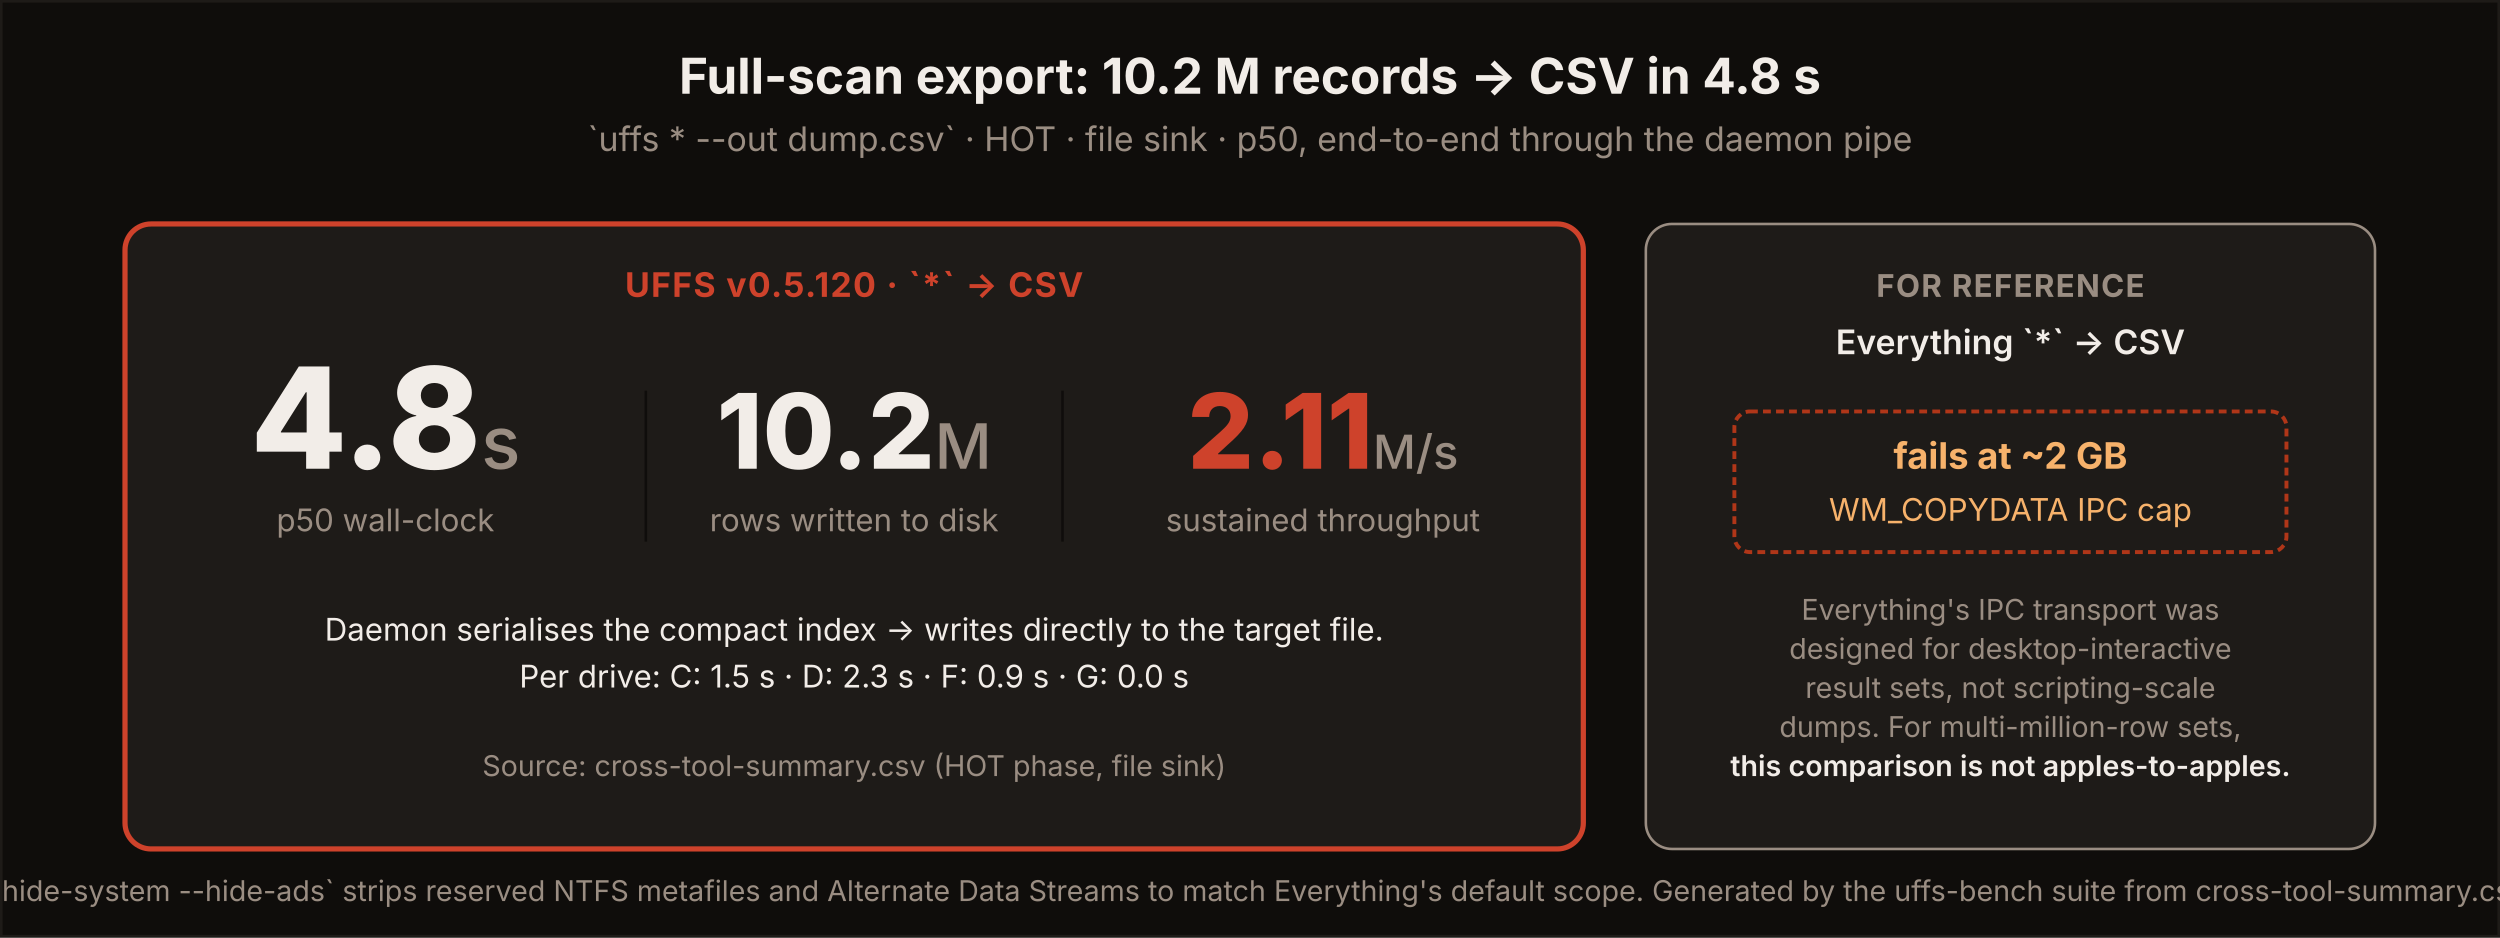
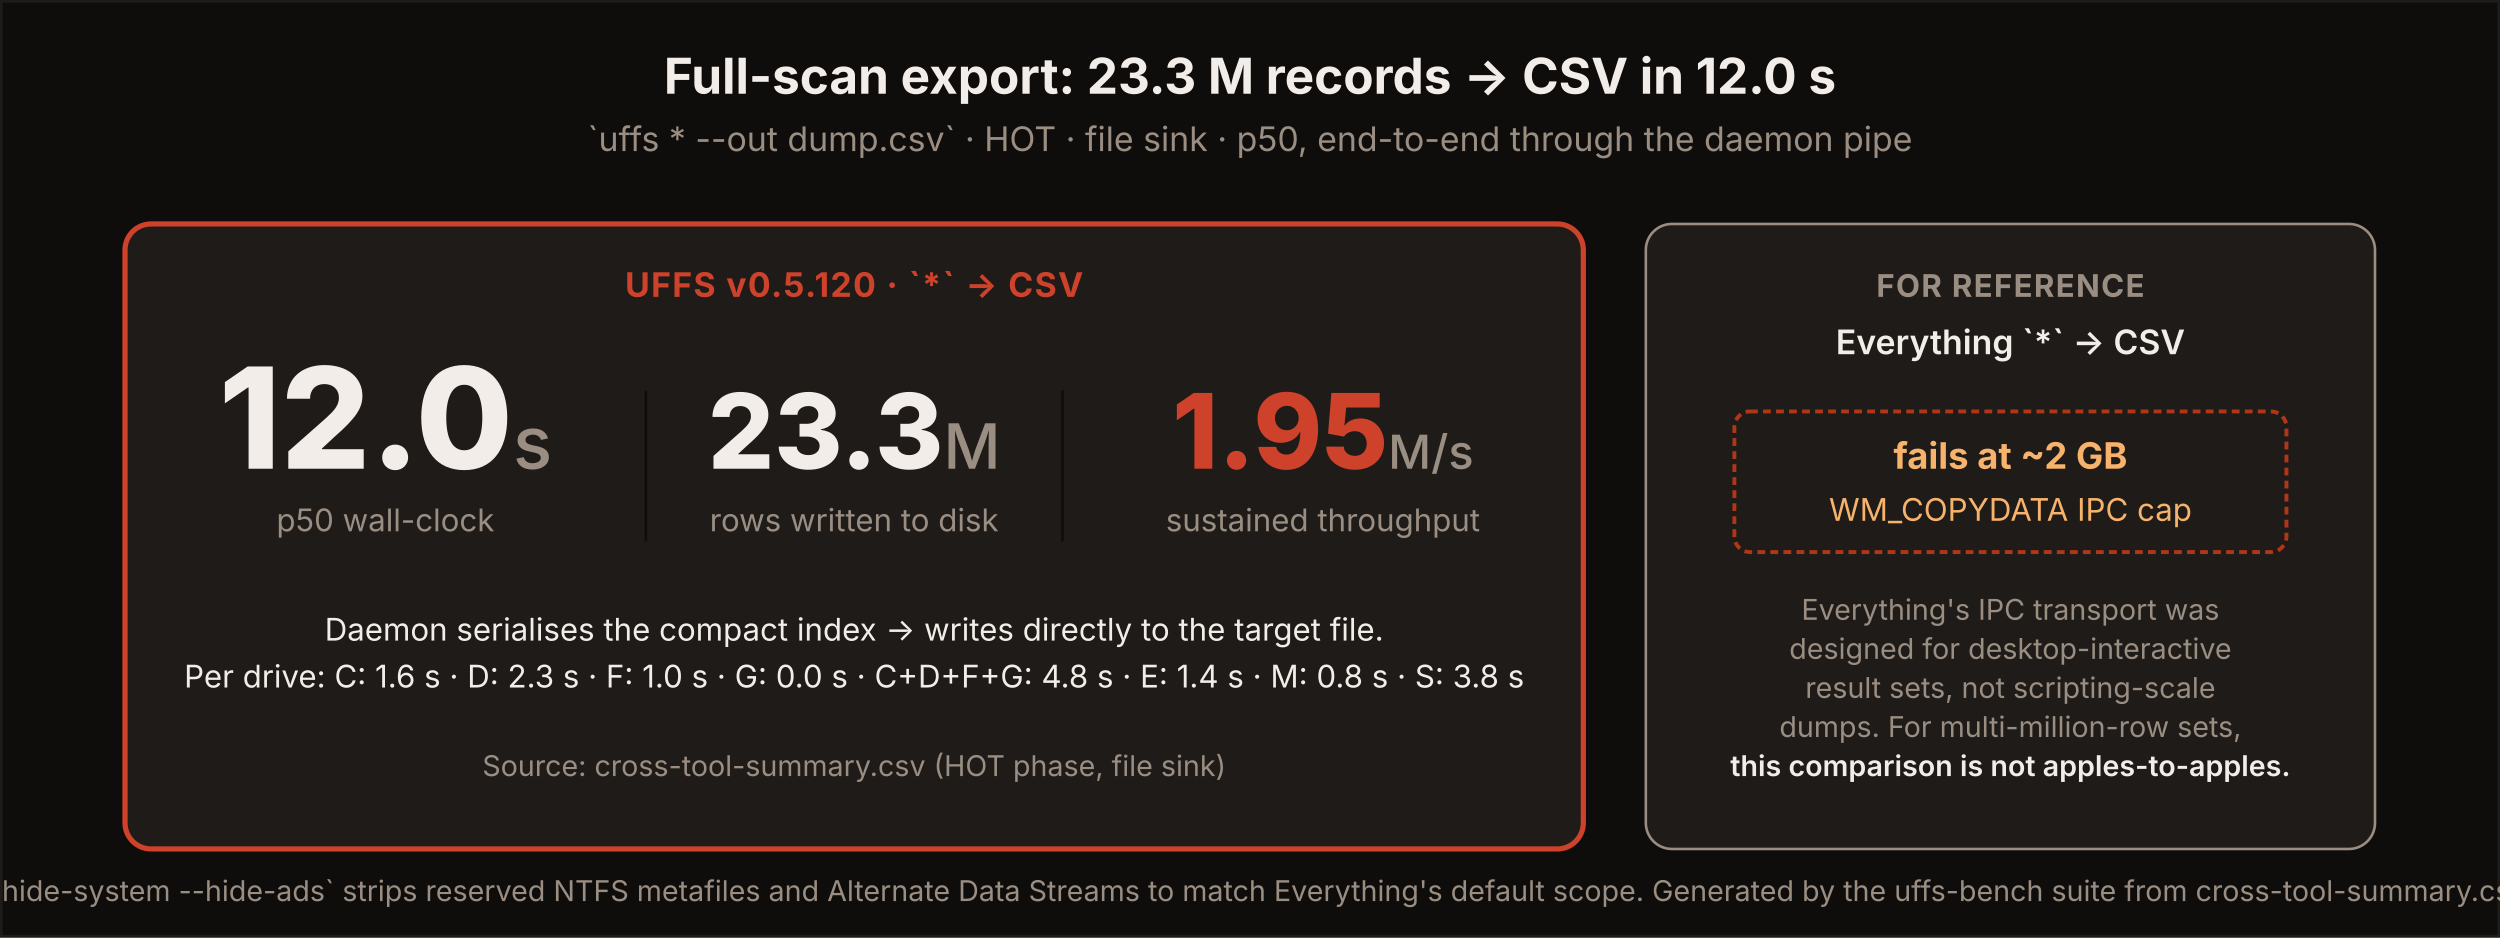
- <svg xmlns="http://www.w3.org/2000/svg" viewBox="0 0 960 360" font-family="Inter, -apple-system, BlinkMacSystemFont, 'Segoe UI', Roboto, Helvetica, Arial, sans-serif" role="img" aria-label="Stat card: Full-scan export: 10.2 M records → CSV in 4.8 s; Everything's single-command bulk export is architecturally bounded by the 2 GB WM_COPYDATA IPC cap">
+ <svg xmlns="http://www.w3.org/2000/svg" viewBox="0 0 960 360" font-family="Inter, -apple-system, BlinkMacSystemFont, 'Segoe UI', Roboto, Helvetica, Arial, sans-serif" role="img" aria-label="Stat card: Full-scan export: 23.3 M records → CSV in 12.0 s; Everything's single-command bulk export is architecturally bounded by the 2 GB WM_COPYDATA IPC cap">
  <rect x="0" y="0" width="960" height="360" fill="#0F0D0B" />
  <rect x="0.5" y="0.5" width="959" height="359" fill="none" stroke="#1E1B18" stroke-width="1" />
-   <text x="480" y="36" text-anchor="middle" font-size="19" font-weight="700" fill="#F2EDE8">Full-scan export: 10.2 M records → CSV in 4.8 s</text>
+   <text x="480" y="36" text-anchor="middle" font-size="19" font-weight="700" fill="#F2EDE8">Full-scan export: 23.3 M records → CSV in 12.0 s</text>
  <text x="480" y="58" text-anchor="middle" font-size="13" fill="#9A8D82">`uffs * --out dump.csv` · HOT · file sink · p50, end-to-end through the daemon pipe</text>
  <g>
    <rect x="48" y="86" width="560" height="240" rx="10" fill="#1E1B18" stroke="#CE422B" stroke-width="2" />
    <text x="328" y="114" text-anchor="middle" font-size="13" font-weight="700" fill="#CE422B" letter-spacing="0.5">UFFS v0.5.120  ·  `*` → CSV</text>
-     <text x="148" y="180" text-anchor="middle" font-size="54" font-weight="800" fill="#F2EDE8">4.8<tspan font-size="28" font-weight="500" fill="#9A8D82">s</tspan>
+     <text x="148" y="180" text-anchor="middle" font-size="54" font-weight="800" fill="#F2EDE8">12.0<tspan font-size="28" font-weight="500" fill="#9A8D82">s</tspan>
    </text>
    <text x="148" y="204" text-anchor="middle" font-size="12" fill="#9A8D82">p50 wall-clock</text>
    <line x1="248" y1="150" x2="248" y2="208" stroke="#0F0D0B" stroke-width="1" />
-     <text x="328" y="180" text-anchor="middle" font-size="40" font-weight="800" fill="#F2EDE8">10.2<tspan font-size="24" font-weight="500" fill="#9A8D82">M</tspan>
+     <text x="328" y="180" text-anchor="middle" font-size="40" font-weight="800" fill="#F2EDE8">23.3<tspan font-size="24" font-weight="500" fill="#9A8D82">M</tspan>
    </text>
    <text x="328" y="204" text-anchor="middle" font-size="12" fill="#9A8D82">rows written to disk</text>
    <line x1="408" y1="150" x2="408" y2="208" stroke="#0F0D0B" stroke-width="1" />
-     <text x="508" y="180" text-anchor="middle" font-size="40" font-weight="800" fill="#CE422B">2.11<tspan font-size="18" font-weight="500" fill="#9A8D82">M/s</tspan>
+     <text x="508" y="180" text-anchor="middle" font-size="40" font-weight="800" fill="#CE422B">1.95<tspan font-size="18" font-weight="500" fill="#9A8D82">M/s</tspan>
    </text>
    <text x="508" y="204" text-anchor="middle" font-size="12" fill="#9A8D82">sustained throughput</text>
    <text x="328" y="246" text-anchor="middle" font-size="12" fill="#F2EDE8">Daemon serialises the compact index → writes directly to the target file.</text>
-     <text x="328" y="264" text-anchor="middle" font-size="12" fill="#F2EDE8">Per drive: C: 1.5 s  ·  D: 2.3 s  ·  F: 0.9 s  ·  G: 0.0 s</text>
+     <text x="328" y="264" text-anchor="middle" font-size="12" fill="#F2EDE8">Per drive: C: 1.6 s  ·  D: 2.3 s  ·  F: 1.0 s  ·  G: 0.0 s  ·  C+D+F+G: 4.8 s  ·  E: 1.4 s  ·  M: 0.8 s  ·  S: 3.8 s</text>
    <text x="328" y="298" text-anchor="middle" font-size="11" fill="#9A8D82">Source: cross-tool-summary.csv (HOT phase, file sink)</text>
  </g>
  <g>
    <rect x="632" y="86" width="280" height="240" rx="10" fill="#1E1B18" stroke="#9A8D82" stroke-width="1" />
    <text x="772" y="114" text-anchor="middle" font-size="12" font-weight="700" fill="#9A8D82" letter-spacing="0.5">FOR REFERENCE</text>
    <text x="772" y="136" text-anchor="middle" font-size="13" font-weight="600" fill="#F2EDE8">Everything `*` → CSV</text>
    <rect x="666" y="158" width="212" height="54" rx="6" fill="#1E1B18" stroke="#B03618" stroke-width="1.5" stroke-dasharray="3,2" />
    <text x="772" y="180" text-anchor="middle" font-size="14" font-weight="700" fill="#F7B26B">fails at ~2 GB</text>
    <text x="772" y="200" text-anchor="middle" font-size="12" fill="#F7B26B">WM_COPYDATA IPC cap</text>
    <text x="772" y="238" text-anchor="middle" font-size="11" fill="#9A8D82">Everything's IPC transport was</text>
    <text x="772" y="253" text-anchor="middle" font-size="11" fill="#9A8D82">designed for desktop-interactive</text>
    <text x="772" y="268" text-anchor="middle" font-size="11" fill="#9A8D82">result sets, not scripting-scale</text>
    <text x="772" y="283" text-anchor="middle" font-size="11" fill="#9A8D82">dumps. For multi-million-row sets,</text>
    <text x="772" y="298" text-anchor="middle" font-size="11" font-weight="600" fill="#F2EDE8">this comparison is not apples-to-apples.</text>
  </g>
  <text x="480" y="346" text-anchor="middle" font-size="11" fill="#9A8D82">`--hide-system --hide-ads` strips reserved NTFS metafiles and Alternate Data Streams to match Everything's default scope. Generated by the uffs-bench suite from cross-tool-summary.csv.</text>
</svg>
